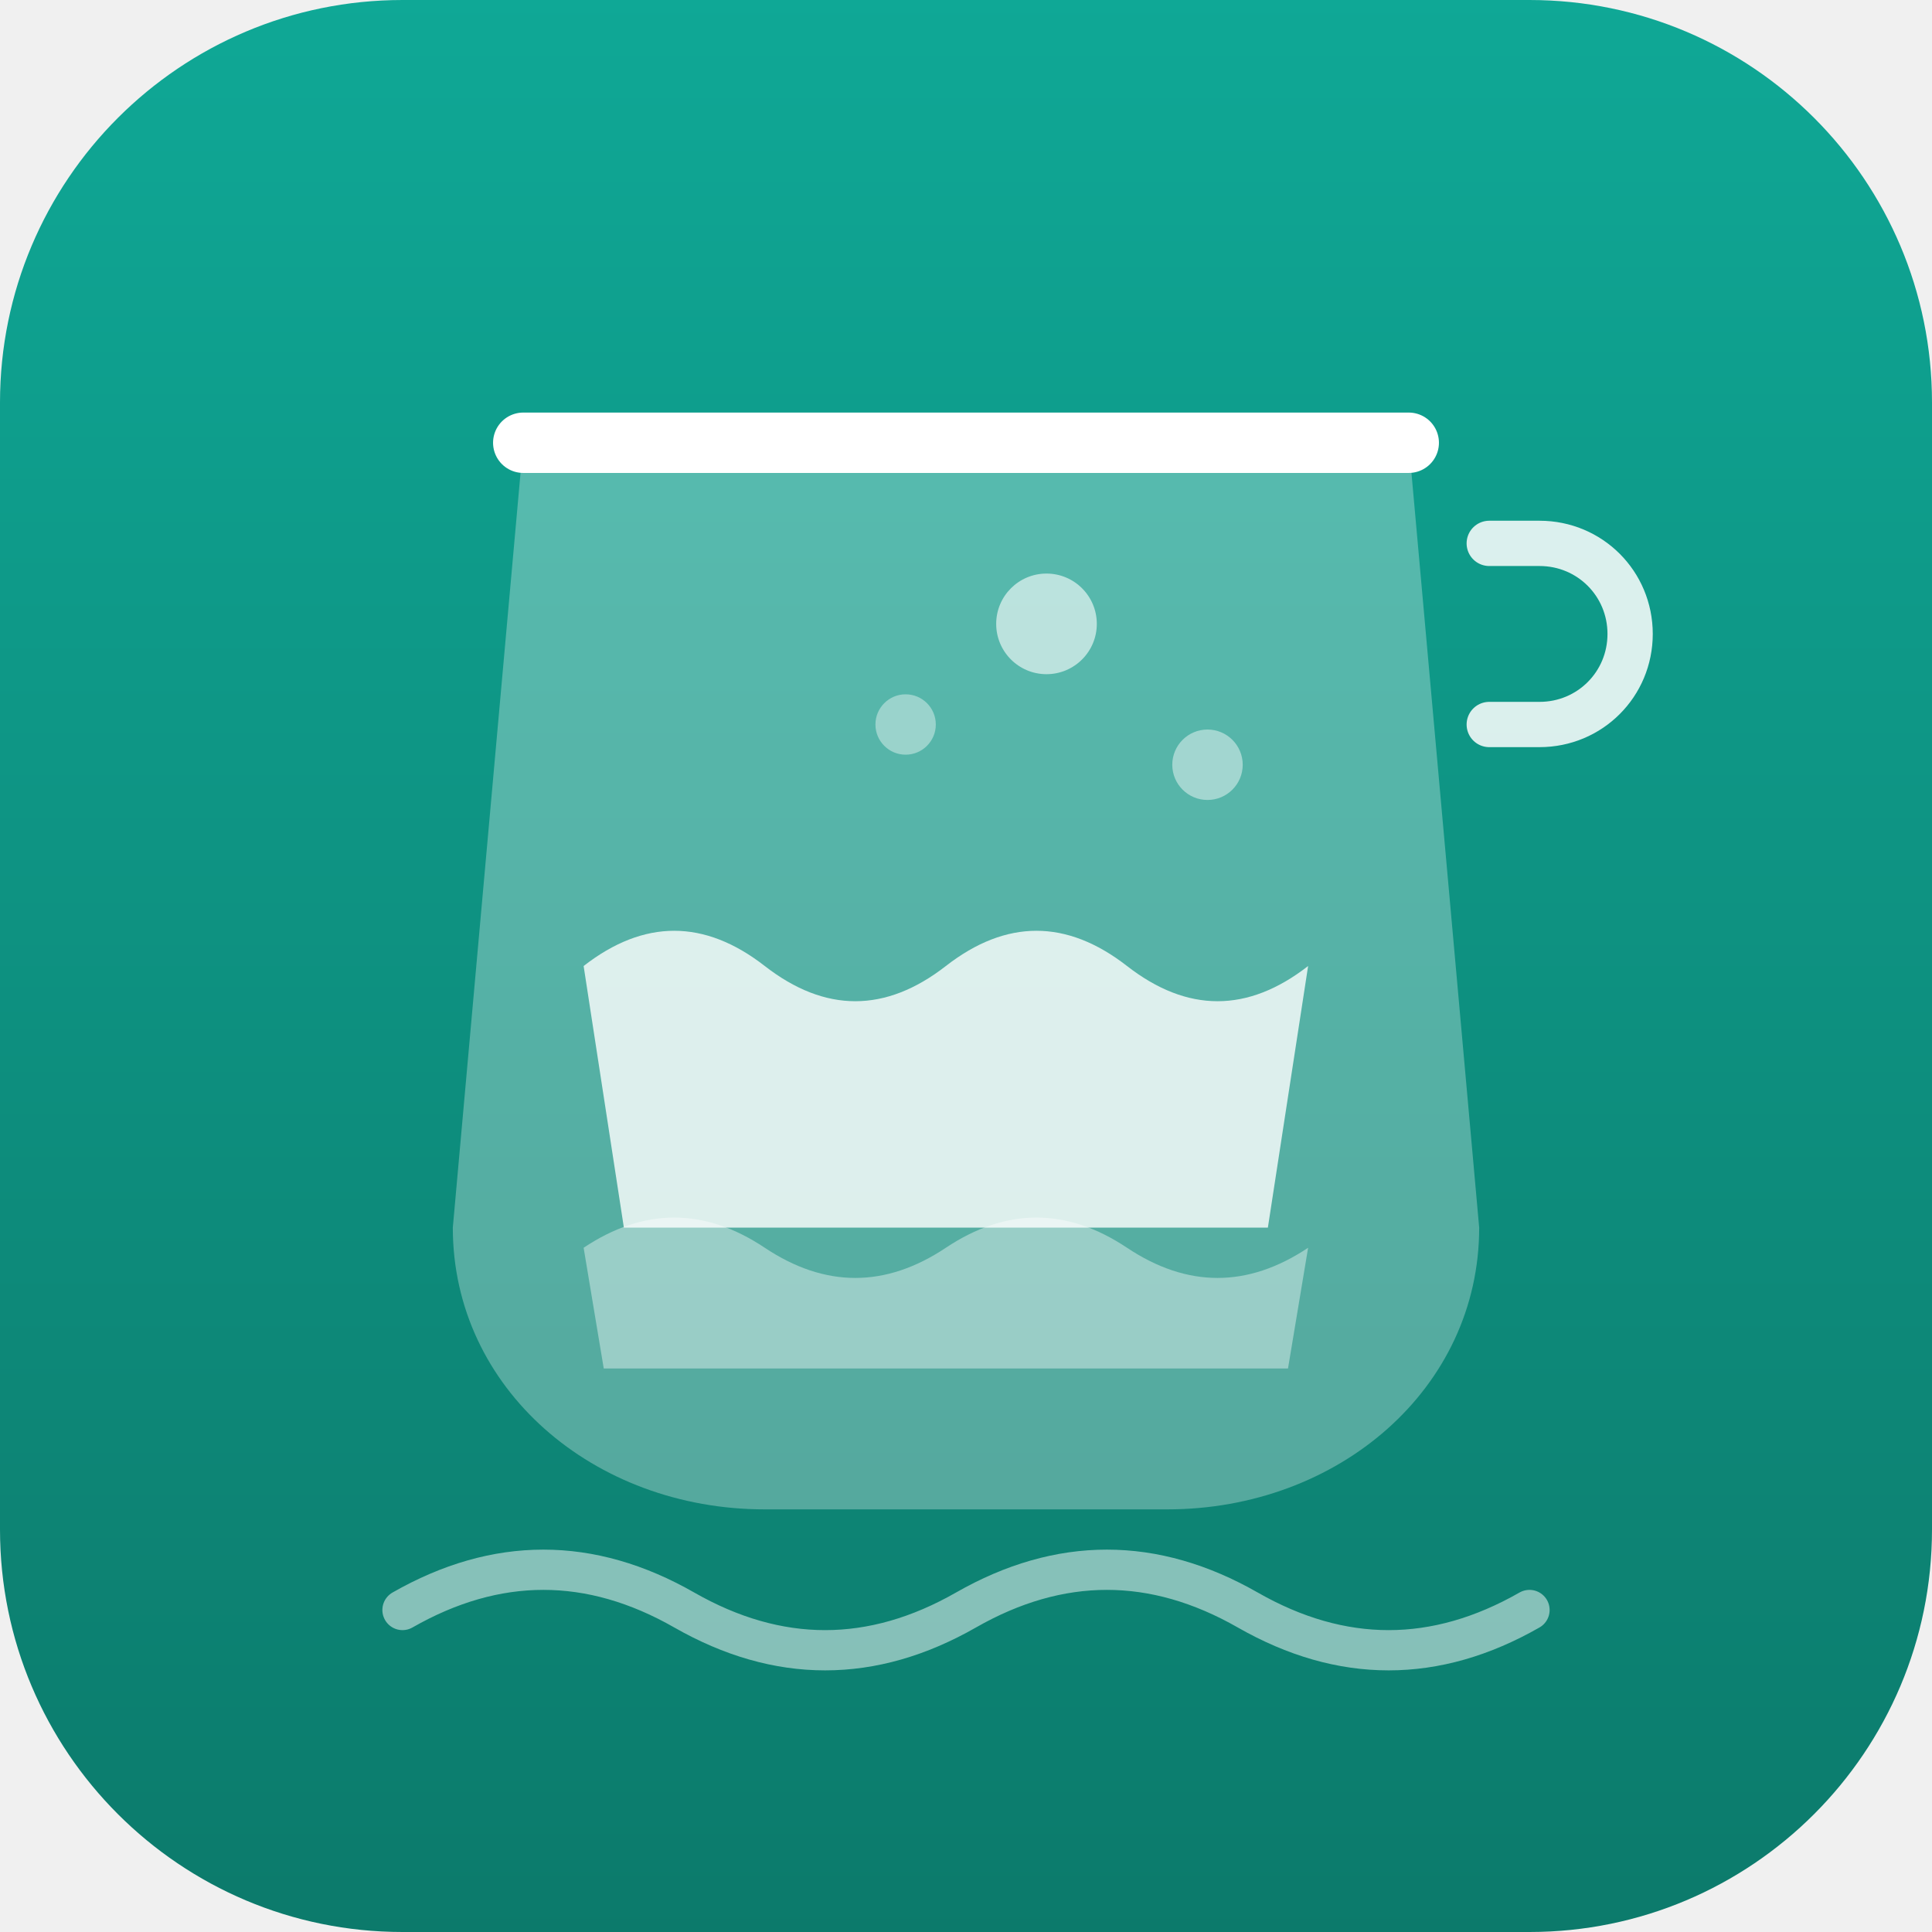
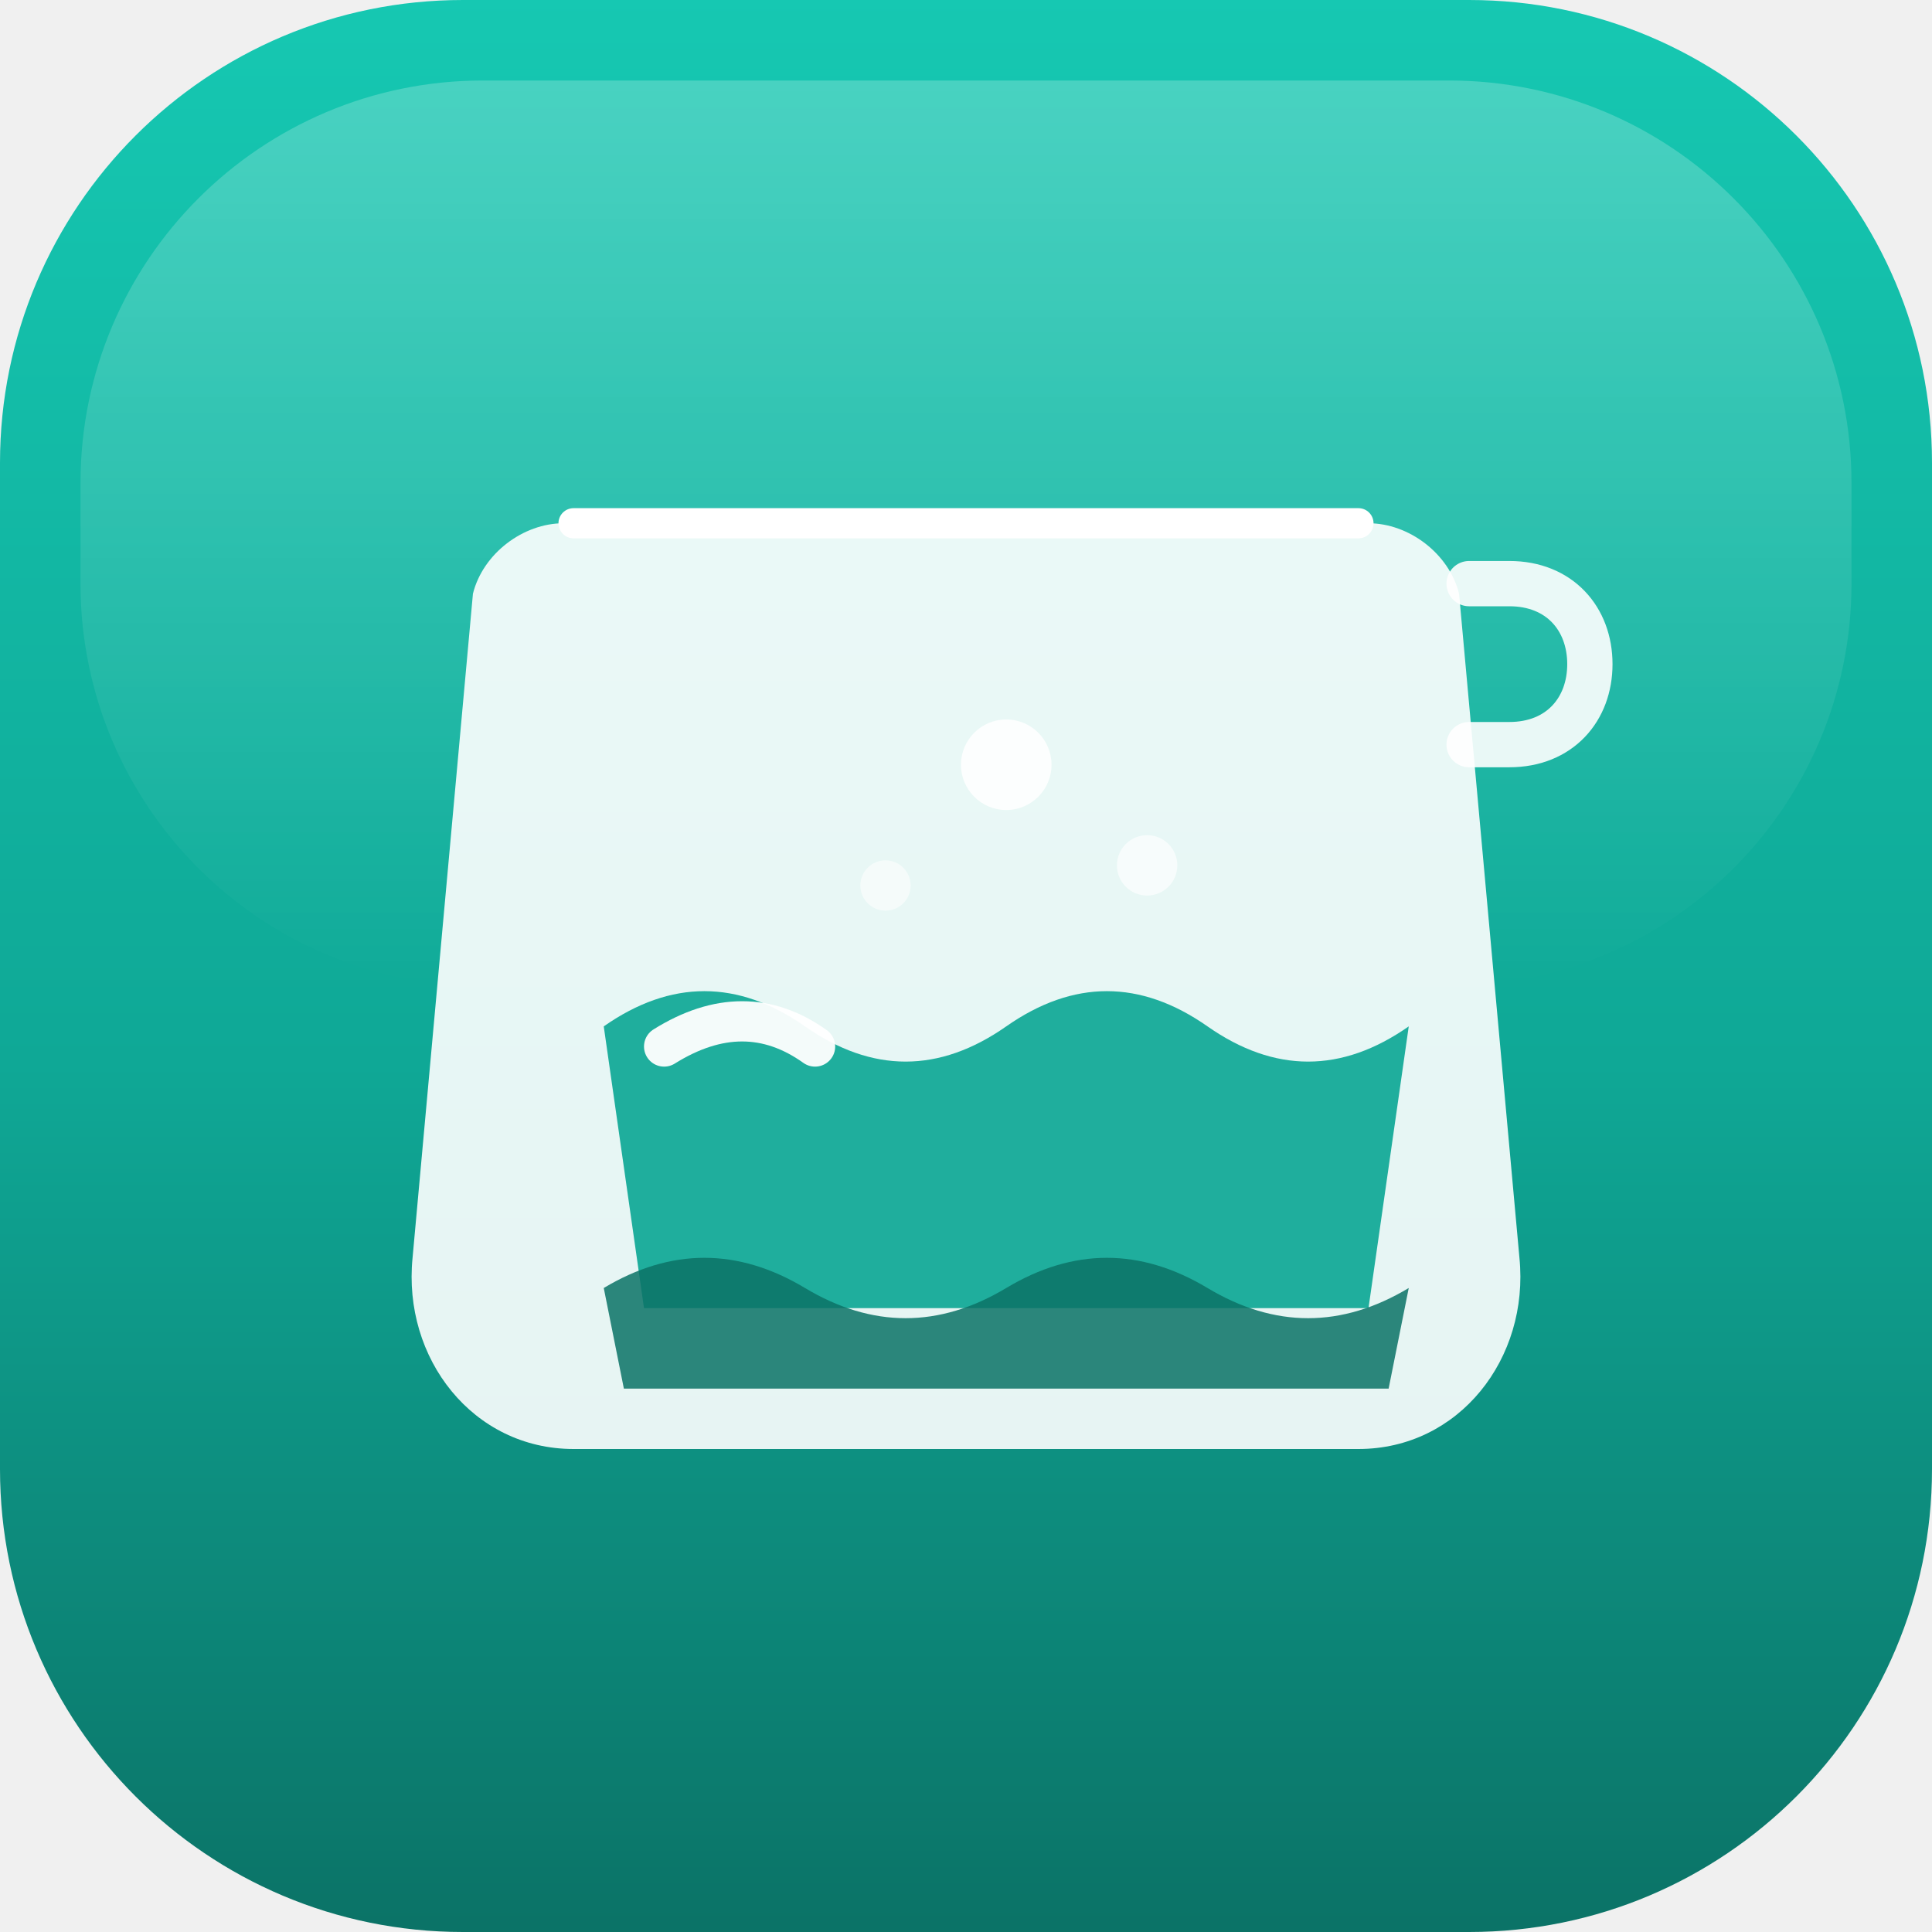
<svg xmlns="http://www.w3.org/2000/svg" viewBox="0 0 192 192">
  <defs>
    <linearGradient id="g" x1="0" y1="0" x2="0" y2="1">
-       <stop offset="0%" stop-color="#0FA896" />
-       <stop offset="100%" stop-color="#0C7A6B" />
+       <stop offset="0%" stop-color="#16C8B2" />
+       <stop offset="55%" stop-color="#0FA896" />
+       <stop offset="100%" stop-color="#0B7266" />
+     </linearGradient>
+     <linearGradient id="gloss" x1="0" y1="0" x2="0" y2="1">
+       <stop offset="0%" stop-color="rgba(255,255,255,0.22)" />
+       <stop offset="100%" stop-color="rgba(255,255,255,0)" />
    </linearGradient>
  </defs>
-   <rect width="192" height="192" rx="40" fill="url(#g)" />
-   <path fill="rgba(255,255,255,0.30)" d="M52 44h88l7 78c0 16-14 28-31 28H76c-17 0-31-12-31-28z" />
-   <path fill="none" stroke="#FFFFFF" stroke-width="6" stroke-linecap="round" d="M52 44h88" />
-   <path fill="rgba(255,255,255,0.80)" d="M58 96q9-7 18 0t18 0 18 0 18 0l-4 26H62z" />
-   <path fill="rgba(255,255,255,0.40)" d="M58 124q9-6 18 0t18 0 18 0 18 0l-2 12H60z" />
-   <circle cx="104" cy="62" r="5" fill="rgba(255,255,255,0.60)" />
-   <circle cx="120" cy="76" r="3.5" fill="rgba(255,255,255,0.45)" />
-   <circle cx="90" cy="72" r="3" fill="rgba(255,255,255,0.40)" />
-   <path fill="none" stroke="#FFFFFF" stroke-width="4.5" stroke-linecap="round" opacity="0.85" d="M148 54h5c5 0 9 4 9 9s-4 9-9 9h-5" />
-   <path fill="none" stroke="rgba(255,255,255,0.50)" stroke-width="4" stroke-linecap="round" d="M40 160q14-8 28 0t28 0 28 0 28 0" />
+   <rect width="192" height="192" rx="46" fill="url(#g)" />
+   <rect x="8" y="8" width="176" height="90" rx="40" fill="url(#gloss)" />
+   <path fill="rgba(255,255,255,0.90)" d="M56 52h80c4 0 8 3 9 7l6 66c1 10-6 19-16 19H57c-10 0-17-9-16-19l6-66c1-4 5-7 9-7z" />
+   <path fill="none" stroke="#FFFFFF" stroke-width="3" stroke-linecap="round" d="M57 52h78" />
+   <path fill="rgba(15,168,150,0.92)" d="M60 102q10-7 20 0t20 0 20 0 20 0l-4 28H64z" />
+   <path fill="rgba(11,114,102,0.85)" d="M60 128q10-6 20 0t20 0 20 0 20 0l-2 10H62z" />
+   <path fill="none" stroke="rgba(255,255,255,0.95)" stroke-width="4" stroke-linecap="round" d="M66 104q8-5 15 0" />
+   <circle cx="100" cy="76" r="4.5" fill="rgba(255,255,255,0.85)" />
+   <circle cx="114" cy="86" r="3" fill="rgba(255,255,255,0.65)" />
+   <circle cx="88" cy="88" r="2.5" fill="rgba(255,255,255,0.55)" />
+   <path fill="none" stroke="#FFFFFF" stroke-width="4.5" stroke-linecap="round" d="M146 58h4c5 0 8 3.5 8 8s-3 8-8 8h-4" opacity="0.9" />
</svg>
